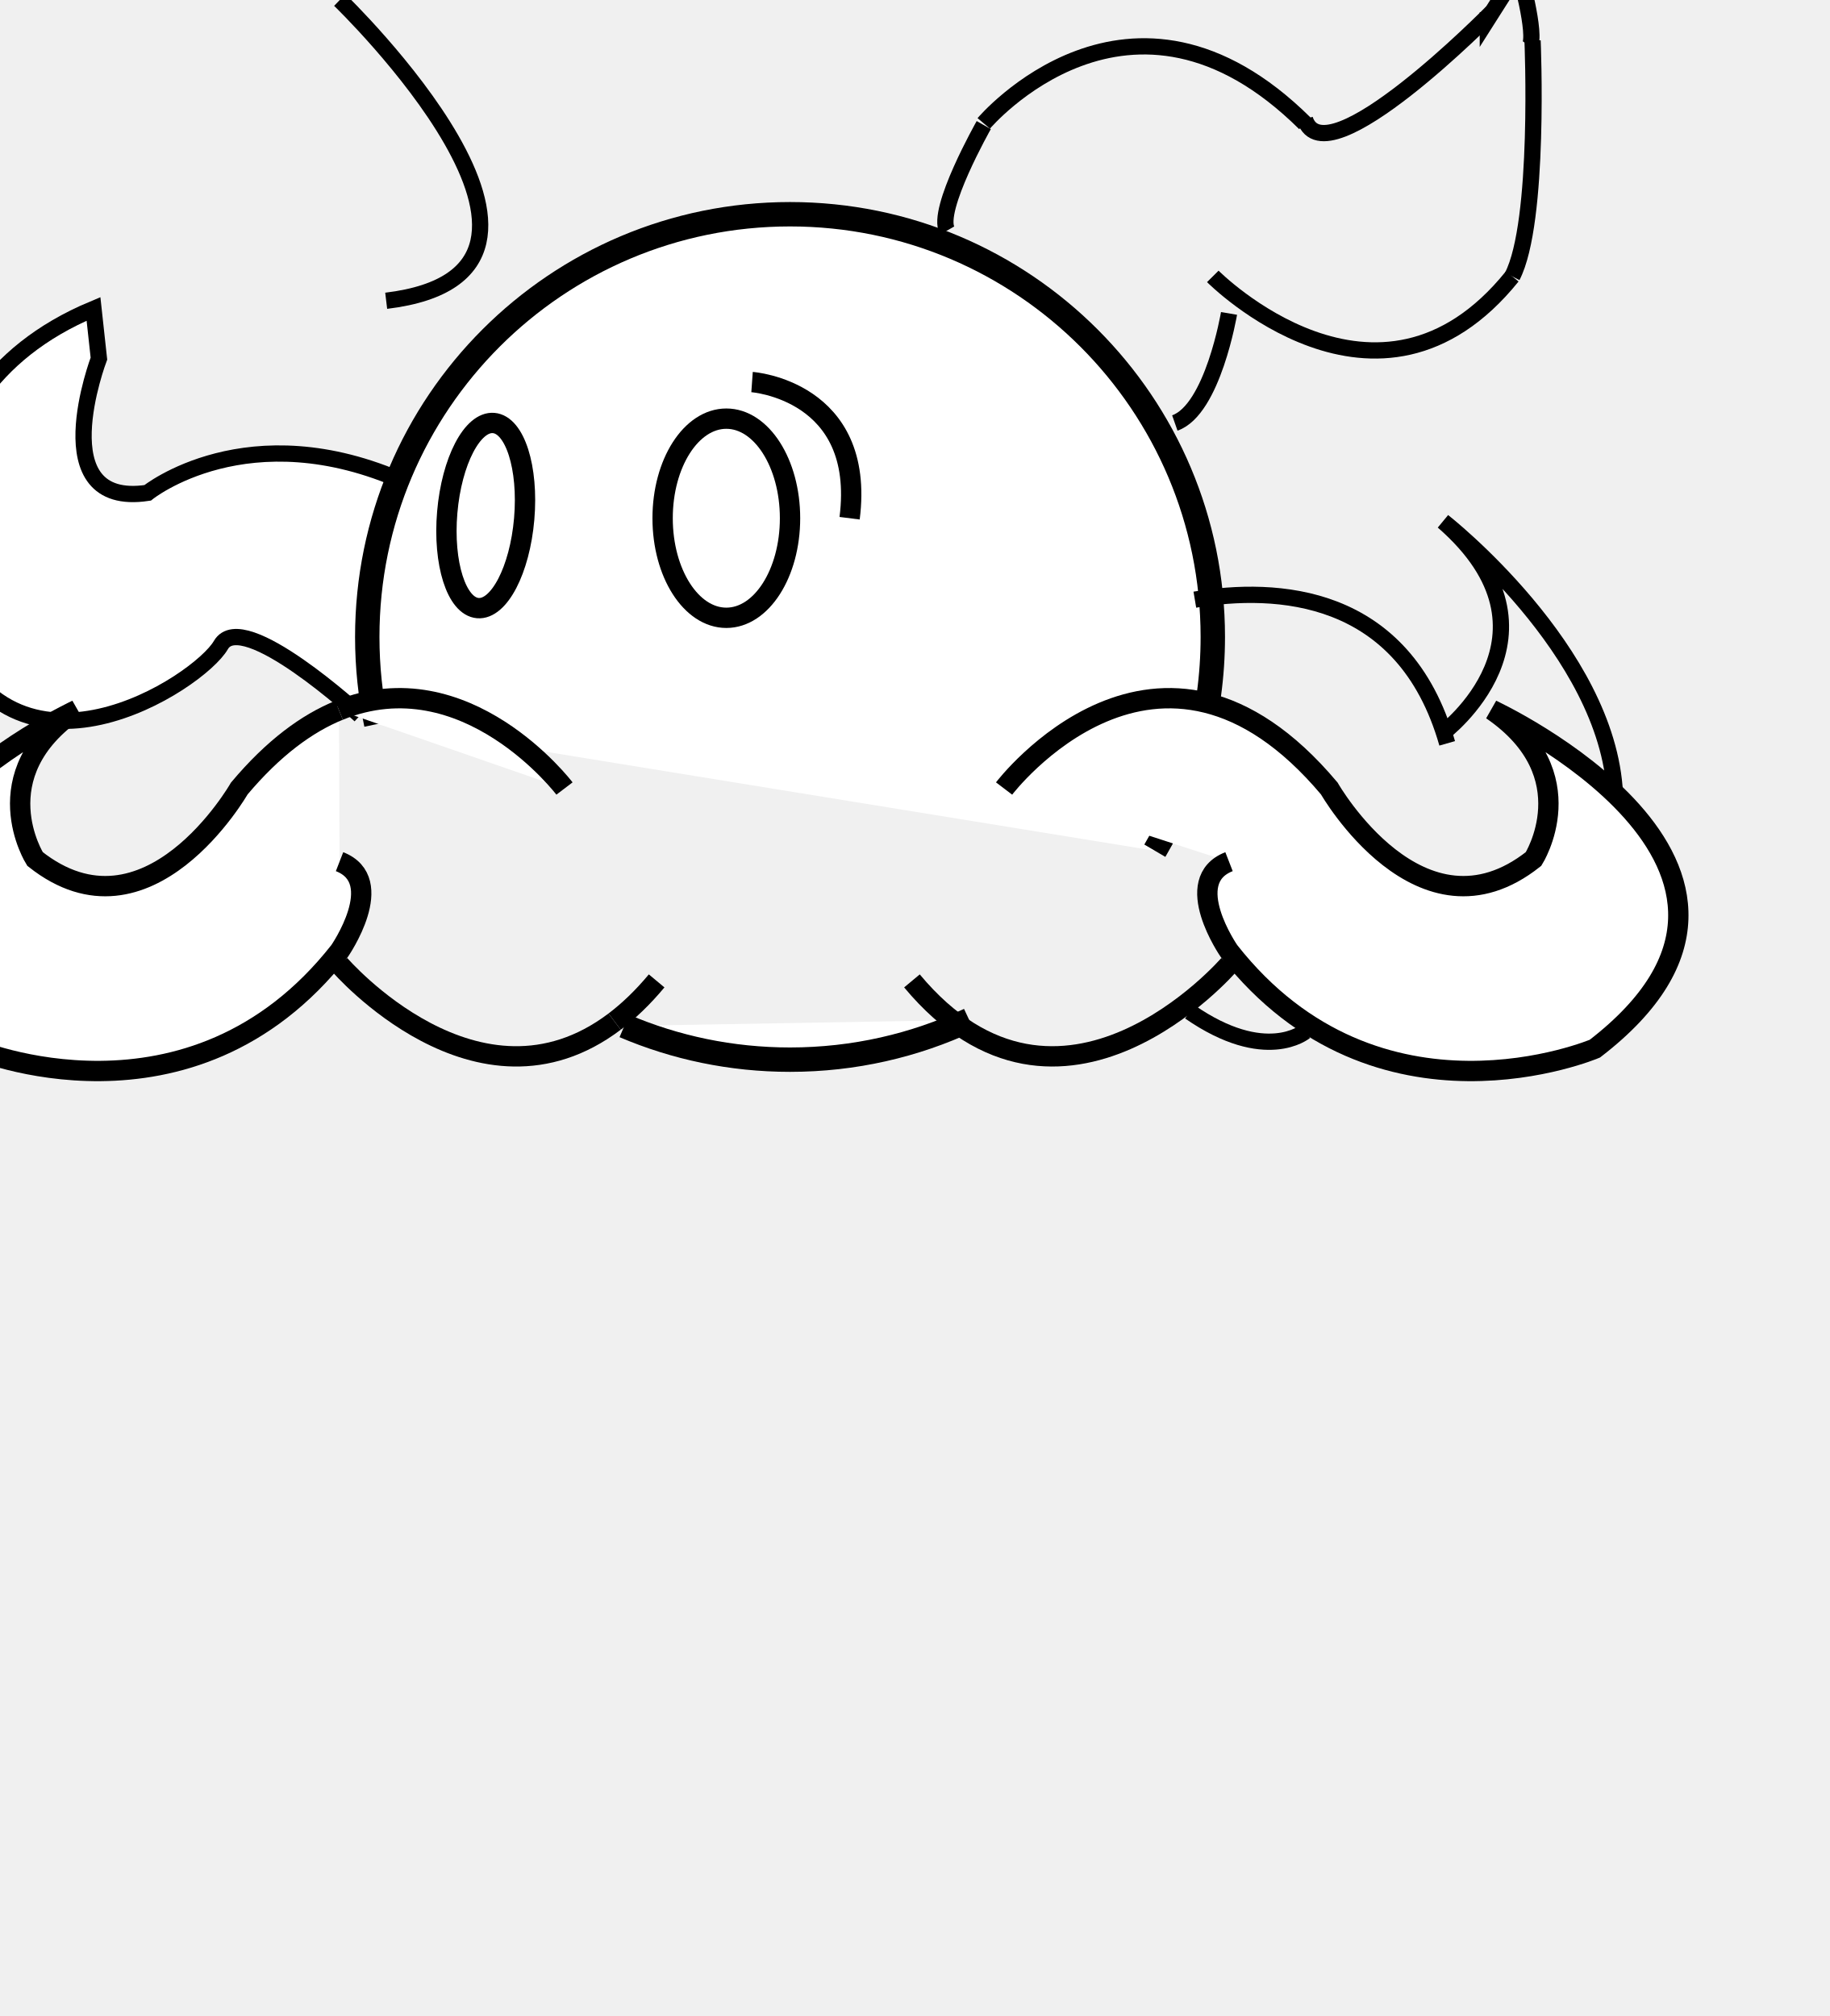
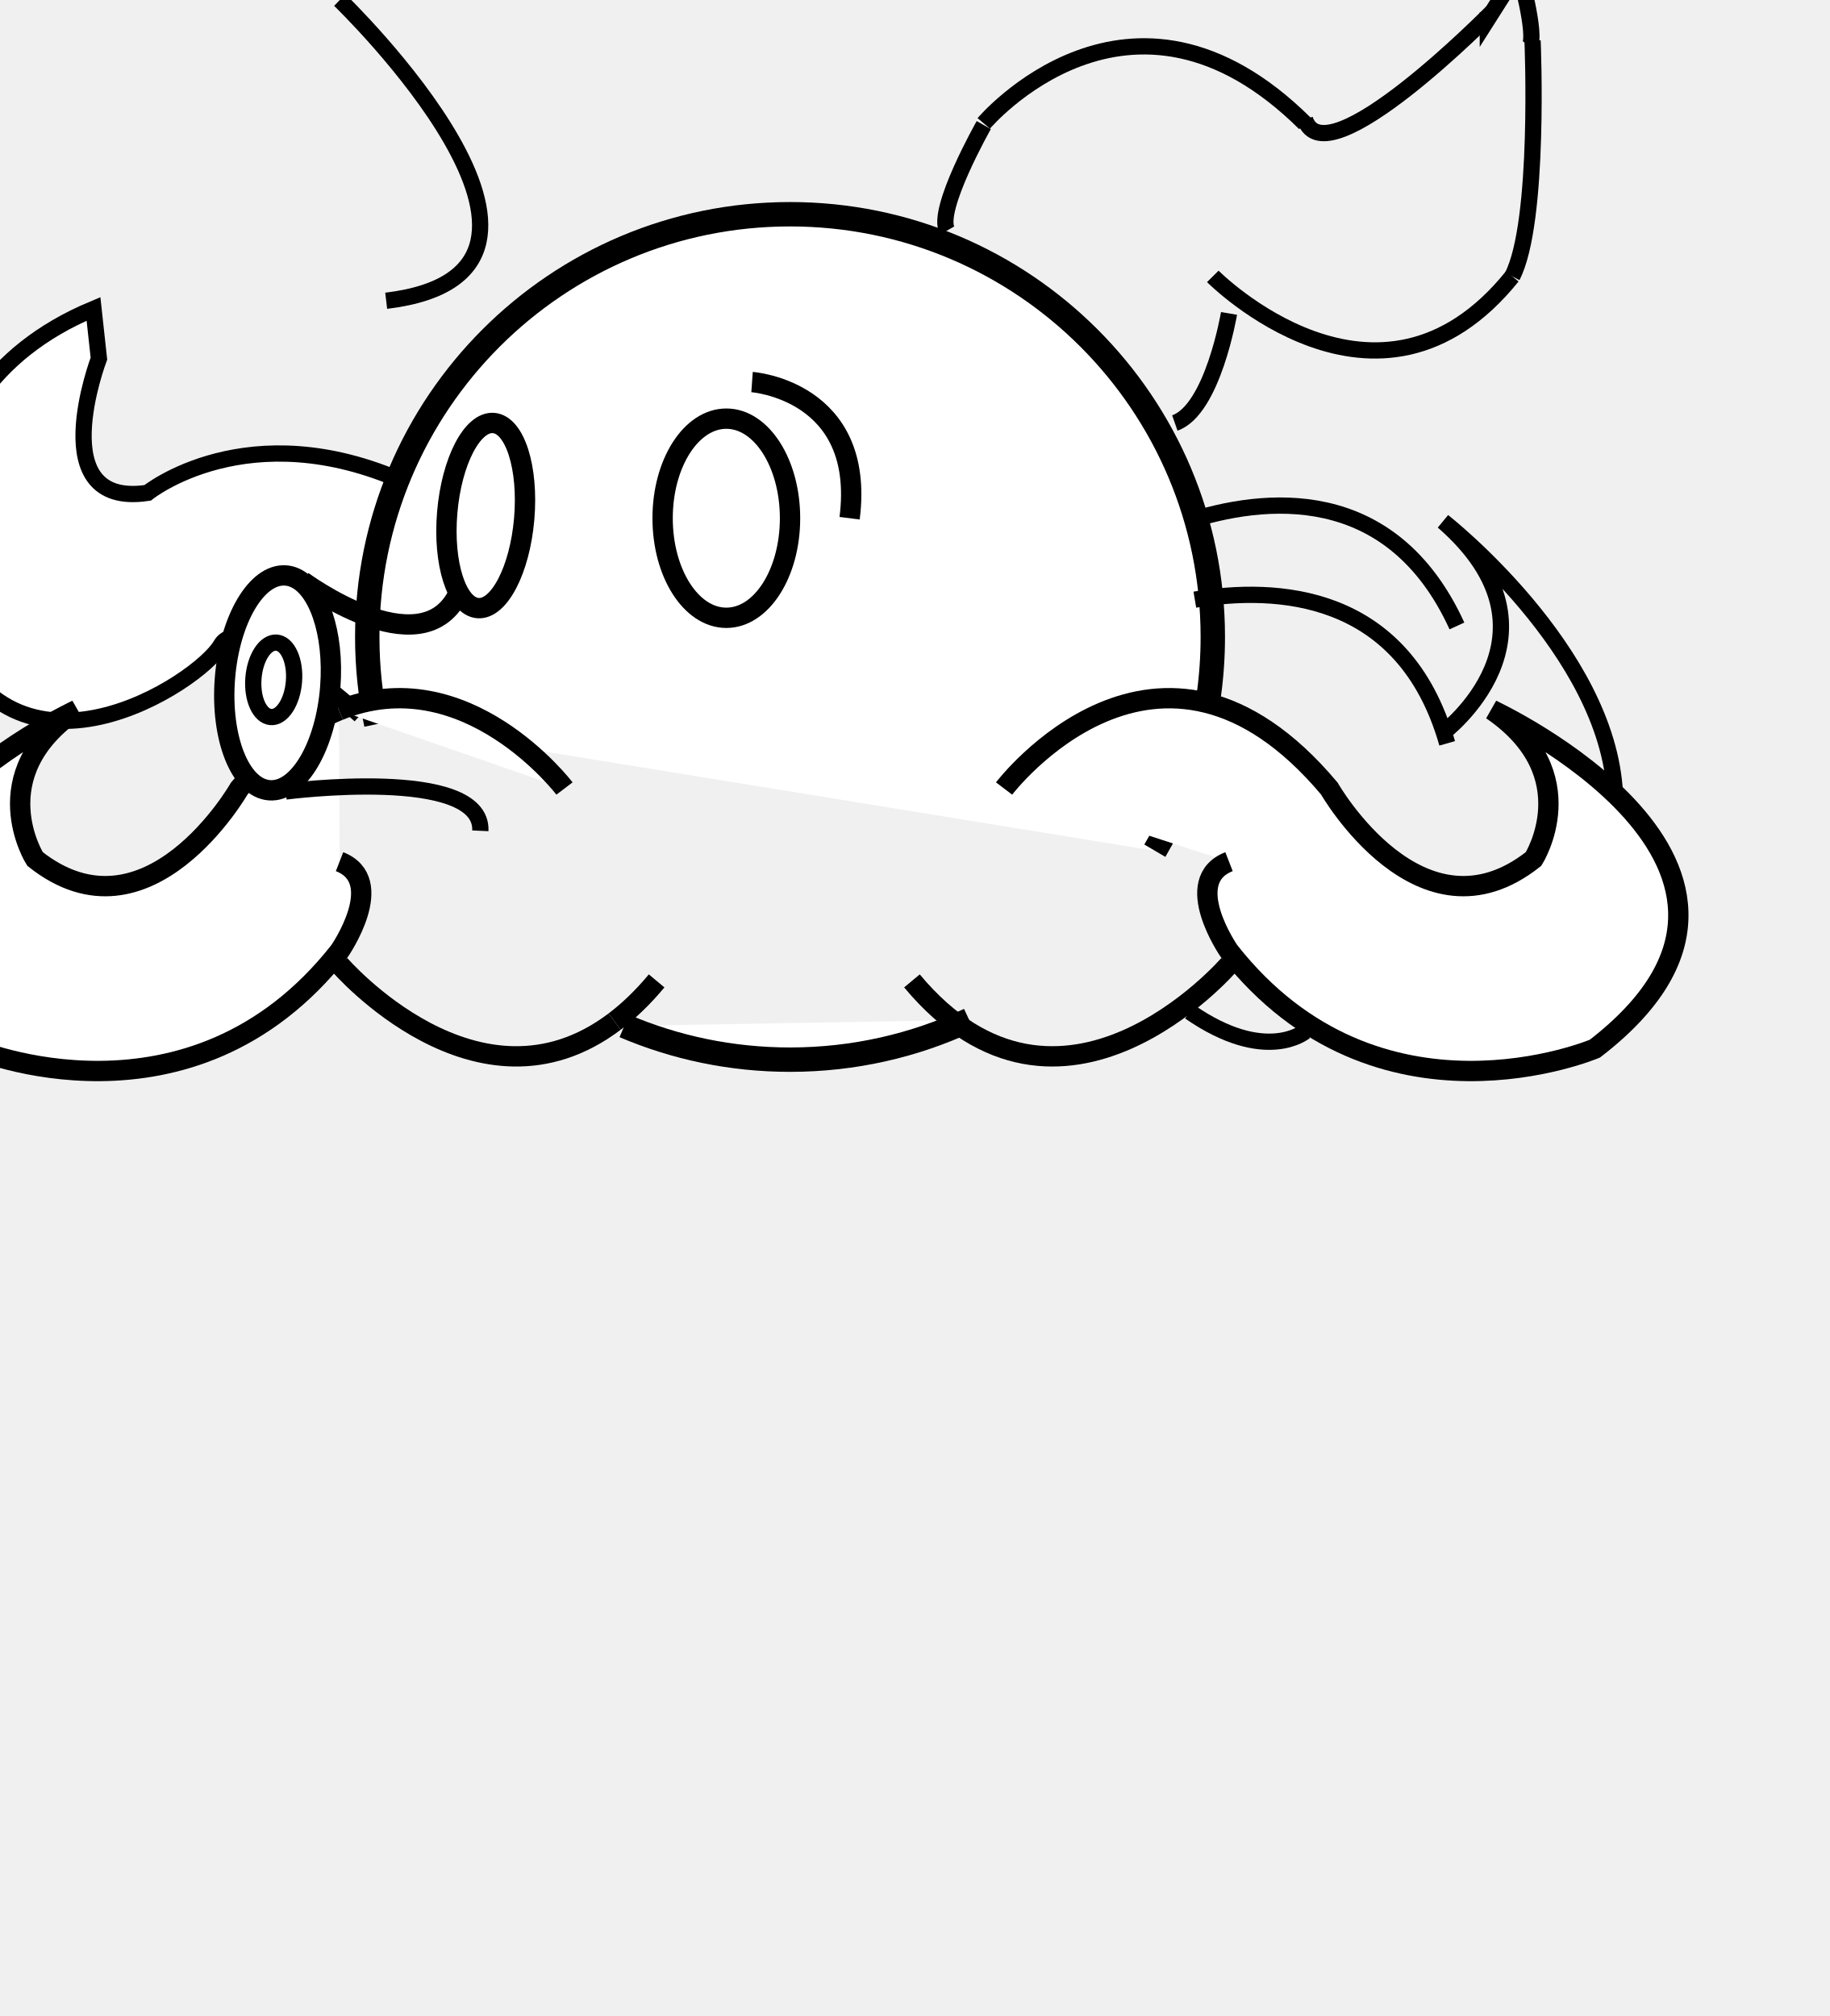
<svg xmlns="http://www.w3.org/2000/svg" version="1.1" x="0px" y="0px" width="450px" height="496px" viewBox="262.5 220.5 450 496" style="enable-background:new 262.5 220.5 450 496;" xml:space="preserve">
  <style type="text/css">

	.st0{fill:#FFFFFF;stroke:#000000;stroke-miterlimit:10;}
- 	.st1{display:inline;fill:none;stroke:#000000;stroke-width:5;stroke-miterlimit:10;}
- 	.st2{fill:none;stroke:#000000;stroke-width:5;stroke-miterlimit:10;}
- 	.st3{display:none;fill:#FFFFFF;stroke:#000000;stroke-miterlimit:10;}
- 	.st4{fill:#FFFFFF;stroke:#000000;stroke-width:6;stroke-miterlimit:10;}
- 	.st5{display:inline;fill:none;stroke:#000000;stroke-width:4;stroke-miterlimit:10;}
- 	.st6{display:inline;fill:#FFFFFF;stroke:#000000;stroke-width:5;stroke-miterlimit:10;}
- 	.st7{fill:none;stroke:#000000;stroke-width:4;stroke-miterlimit:10;}
- 	.st8{display:none;fill:none;stroke:#000000;stroke-width:4;stroke-miterlimit:10;}
- 	.st9{display:none;fill:none;stroke:#000000;stroke-miterlimit:10;}
- 	.st10{fill:#FFFFFF;stroke:#000000;stroke-width:5;stroke-miterlimit:10;}
- 	.st11{display:inline;fill:none;stroke:#000000;stroke-width:3;stroke-miterlimit:10;}
- 	.st12{display:inline;fill:#FFFFFF;stroke:#000000;stroke-width:4;stroke-miterlimit:10;}
- 	.st13{display:inline;}
- 	.st14{display:inline;fill:#FFFFFF;stroke:#DDDDDD;stroke-miterlimit:10;}
- 	.st15{fill:#FFFFFF;stroke:#000000;stroke-width:4;stroke-miterlimit:10;}
- 	.st16{font-family:'Montserrat-Regular';}
- 	.st17{fill:#FFFFFF;stroke:#DDDDDD;stroke-miterlimit:10;}
- 	.st18{font-size:72;}
- 	.st19{fill:#FFFFFF;enable-background:new    ;}
- 	.st20{fill:#FF0000;stroke:#000000;stroke-miterlimit:10;}
- 	.st21{display:none;}
+ 	.st1{fill:none;stroke:#000000;stroke-width:5;stroke-miterlimit:10;}
+ 	.st2{display:none;fill:#FFFFFF;stroke:#000000;stroke-miterlimit:10;}
+ 	.st3{fill:#FFFFFF;stroke:#000000;stroke-width:6;stroke-miterlimit:10;}
+ 	.st4{fill:none;stroke:#000000;stroke-width:4;stroke-miterlimit:10;}
+ 	.st5{display:none;fill:none;stroke:#000000;stroke-width:4;stroke-miterlimit:10;}
+ 	.st6{display:none;fill:none;stroke:#000000;stroke-miterlimit:10;}
+ 	.st7{fill:#FFFFFF;stroke:#000000;stroke-width:5;stroke-miterlimit:10;}
+ 	.st8{display:inline;fill:none;stroke:#000000;stroke-width:3;stroke-miterlimit:10;}
+ 	.st9{display:inline;}
+ 	.st10{display:inline;fill:#FFFFFF;stroke:#DDDDDD;stroke-miterlimit:10;}
+ 	.st11{fill:#FFFFFF;stroke:#000000;stroke-width:4;stroke-miterlimit:10;}
+ 	.st12{font-family:'Montserrat-Regular';}
+ 	.st13{fill:#FFFFFF;stroke:#DDDDDD;stroke-miterlimit:10;}
+ 	.st14{font-size:72;}
+ 	.st15{fill:#FFFFFF;enable-background:new    ;}
+ 	.st16{fill:#FF0000;stroke:#000000;stroke-miterlimit:10;}
+ 	.st17{display:none;}

</style>
  <g id="Layer_1">
-     <g id="Layer_1_1_" class="st21">
-       <g class="st13">
+     <g id="Layer_1_1_" class="st17">
+       <g class="st9">
        <g id="Layer_3">
-           <path id="vecmap" class="st20" d="M500,153.169c167.093,0,302.543,135.452,302.543,302.542c0,29.067-4.101,57.182-11.754,83.789      c-4.146,14.411-9.335,28.387-15.479,41.828C727.601,685.718,622.271,758.252,500,758.253      c-129.085,0-239.288-80.847-282.741-194.661c-3.007-7.877-5.692-15.912-8.047-24.089c-7.651-26.608-11.754-54.725-11.754-83.792      C197.458,288.621,332.911,153.169,500,153.169z" />
+           <path id="vecmap" class="st16" d="M500,153.169c167.093,0,302.543,135.452,302.543,302.542c0,29.067-4.101,57.182-11.754,83.789      c-4.146,14.411-9.335,28.387-15.479,41.828C727.601,685.718,622.271,758.252,500,758.253      c-129.085,0-239.288-80.847-282.741-194.661c-3.007-7.877-5.692-15.912-8.047-24.089c-7.651-26.608-11.754-54.725-11.754-83.792      C197.458,288.621,332.911,153.169,500,153.169z" />
        </g>
-         <g class="st21">
-           <line class="st11" x1="770.5" y1="578.5" x2="223.421" y2="578.5" />
+         <g class="st17">
+           <line class="st8" x1="770.5" y1="578.5" x2="223.421" y2="578.5" />
        </g>
-         <g class="st21">
-           <line class="st11" x1="802.51" y1="459.527" x2="197.49" y2="459.527" />
+         <g class="st17">
+           <line class="st8" x1="802.51" y1="459.527" x2="197.49" y2="459.527" />
        </g>
        <g>
          <path d="M455.942,417.769l-14.328,37.872h-4.824l-11.949-31.032l-11.952,31.032h-4.824l-14.256-37.872h4.896l11.882,32.184      l12.168-32.184h4.393l12.096,32.184l12.024-32.184H455.942z" />
        </g>
        <g>
          <path d="M391.215,417.839l-14.328,37.872h-4.824l-11.952-31.032l-11.952,31.032h-4.822l-14.258-37.872h4.896l11.88,32.184      l12.168-32.184h4.392l12.099,32.184l12.021-32.184H391.215z" />
        </g>
        <g>
          <path d="M326.215,417.839l-14.328,37.872h-4.824l-11.952-31.032l-11.952,31.032h-4.824l-14.256-37.872h4.896l11.88,32.184      l12.168-32.184h4.392l12.099,32.184l12.021-32.184H326.215z" />
        </g>
        <g>
          <path d="M456.432,454.919c-0.745-0.77-1.116-1.703-1.116-2.811c0-1.104,0.371-2.024,1.116-2.771      c0.744-0.744,1.644-1.116,2.7-1.116c1.055,0,1.968,0.372,2.733,1.116c0.77,0.744,1.152,1.668,1.152,2.771      c0,1.105-0.385,2.041-1.152,2.811c-0.769,0.769-1.681,1.149-2.733,1.149C458.075,456.071,457.177,455.688,456.432,454.919z" />
        </g>
        <g>
          <path d="M520.392,435.406c0.646-1.484,1.451-2.759,2.412-3.813c0.959-1.058,2.207-2.255,3.743-3.603      c2.063-1.82,3.588-3.42,4.569-4.788c0.983-1.365,1.479-3.033,1.479-5.001c0-2.642-1.032-4.766-3.098-6.372      c-2.063-1.608-4.896-2.412-8.494-2.412c-5.952,0-10.537,1.941-13.752,5.832l-3.816-2.88c4.08-4.991,10.056-7.488,17.928-7.488      c5.041,0,9.063,1.128,12.063,3.384c3,2.257,4.5,5.305,4.5,9.146c0,1.969-0.324,3.705-0.975,5.22      c-0.646,1.512-1.438,2.797-2.376,3.852c-0.936,1.056-2.172,2.28-3.708,3.672c-2.063,1.872-3.601,3.541-4.605,5.004      c-1.008,1.465-1.515,3.276-1.515,5.438h-5.325C519.423,438.621,519.744,436.896,520.392,435.406z M519.423,454.952      c-0.723-0.741-1.08-1.617-1.08-2.628c0-1.056,0.357-1.932,1.08-2.628c0.721-0.692,1.604-1.044,2.663-1.044      c1.104,0,2.017,0.352,2.734,1.044c0.721,0.697,1.08,1.573,1.08,2.628c0,1.011-0.373,1.887-1.116,2.628      c-0.745,0.745-1.646,1.116-2.698,1.116C521.027,456.071,520.14,455.698,519.423,454.952z" />
        </g>
        <g>
          <path d="M561.892,435.406c0.646-1.484,1.451-2.759,2.412-3.813c0.959-1.058,2.207-2.255,3.743-3.603      c2.063-1.82,3.588-3.42,4.569-4.788c0.983-1.365,1.479-3.033,1.479-5.001c0-2.642-1.032-4.766-3.098-6.372      c-2.063-1.608-4.896-2.412-8.494-2.412c-5.952,0-10.537,1.941-13.752,5.832l-3.816-2.88c4.08-4.991,10.056-7.488,17.928-7.488      c5.041,0,9.063,1.128,12.063,3.384c3,2.257,4.5,5.305,4.5,9.146c0,1.969-0.324,3.705-0.975,5.22      c-0.646,1.512-1.438,2.797-2.376,3.852c-0.936,1.056-2.172,2.28-3.708,3.672c-2.063,1.872-3.601,3.541-4.605,5.004      c-1.008,1.465-1.515,3.276-1.515,5.438h-5.325C560.923,438.621,561.244,436.896,561.892,435.406z M560.923,454.952      c-0.723-0.741-1.08-1.617-1.08-2.628c0-1.056,0.357-1.932,1.08-2.628c0.721-0.692,1.604-1.044,2.663-1.044      c1.104,0,2.017,0.352,2.734,1.044c0.721,0.697,1.08,1.573,1.08,2.628c0,1.011-0.373,1.887-1.116,2.628      c-0.745,0.745-1.646,1.116-2.698,1.116C562.527,456.071,561.64,455.698,560.923,454.952z" />
        </g>
-         <g class="st21">
-           <path id="vecmap_1_" class="st13" d="M482.392,435.406c0.648-1.484,1.451-2.759,2.412-3.813      c0.959-1.058,2.207-2.255,3.744-3.603c2.063-1.82,3.588-3.42,4.569-4.788c0.983-1.365,1.479-3.033,1.479-5.001      c0-2.642-1.033-4.766-3.097-6.372c-2.064-1.608-4.896-2.412-8.495-2.412c-5.952,0-10.537,1.941-13.753,5.832l-3.815-2.88      c4.079-4.991,10.055-7.488,17.928-7.488c5.04,0,9.063,1.128,12.063,3.384c3,2.257,4.5,5.305,4.5,9.146      c0,1.969-0.324,3.705-0.975,5.22c-0.646,1.512-1.438,2.797-2.376,3.852c-0.936,1.056-2.172,2.28-3.708,3.672      c-2.063,1.872-3.6,3.541-4.605,5.004c-1.009,1.465-1.515,3.276-1.515,5.438h-5.326      C481.423,438.621,481.744,436.896,482.392,435.406z M481.423,454.952c-0.723-0.741-1.08-1.617-1.08-2.628      c0-1.056,0.357-1.932,1.08-2.628c0.72-0.692,1.605-1.044,2.661-1.044c1.104,0,2.019,0.352,2.736,1.044      c0.721,0.697,1.08,1.573,1.08,2.628c0,1.011-0.372,1.887-1.116,2.628c-0.745,0.745-1.645,1.116-2.7,1.116      C483.029,456.07,482.14,455.698,481.423,454.952z" />
+         <g class="st17">
+           <path id="vecmap_1_" class="st9" d="M482.392,435.406c0.648-1.484,1.451-2.759,2.412-3.813c0.959-1.058,2.207-2.255,3.744-3.603      c2.063-1.82,3.588-3.42,4.569-4.788c0.983-1.365,1.479-3.033,1.479-5.001c0-2.642-1.033-4.766-3.097-6.372      c-2.064-1.608-4.896-2.412-8.495-2.412c-5.952,0-10.537,1.941-13.753,5.832l-3.815-2.88c4.079-4.991,10.055-7.488,17.928-7.488      c5.04,0,9.063,1.128,12.063,3.384c3,2.257,4.5,5.305,4.5,9.146c0,1.969-0.324,3.705-0.975,5.22      c-0.646,1.512-1.438,2.797-2.376,3.852c-0.936,1.056-2.172,2.28-3.708,3.672c-2.063,1.872-3.6,3.541-4.605,5.004      c-1.009,1.465-1.515,3.276-1.515,5.438h-5.326C481.423,438.621,481.744,436.896,482.392,435.406z M481.423,454.952      c-0.723-0.741-1.08-1.617-1.08-2.628c0-1.056,0.357-1.932,1.08-2.628c0.72-0.692,1.605-1.044,2.661-1.044      c1.104,0,2.019,0.352,2.736,1.044c0.721,0.697,1.08,1.573,1.08,2.628c0,1.011-0.372,1.887-1.116,2.628      c-0.745,0.745-1.645,1.116-2.7,1.116C483.029,456.07,482.14,455.698,481.423,454.952z" />
        </g>
-         <g class="st21">
-           <path class="st13" d="M592.431,454.919c-0.744-0.77-1.115-1.703-1.115-2.811c0-1.104,0.371-2.024,1.115-2.771      c0.744-0.744,1.645-1.116,2.7-1.116c1.055,0,1.968,0.372,2.733,1.116c0.77,0.744,1.151,1.668,1.151,2.771      c0,1.105-0.385,2.041-1.151,2.811c-0.769,0.769-1.681,1.149-2.733,1.149C594.076,456.071,593.177,455.688,592.431,454.919z" />
+         <g class="st17">
+           <path class="st9" d="M592.431,454.919c-0.744-0.77-1.115-1.703-1.115-2.811c0-1.104,0.371-2.024,1.115-2.771      c0.744-0.744,1.645-1.116,2.7-1.116c1.055,0,1.968,0.372,2.733,1.116c0.77,0.744,1.151,1.668,1.151,2.771      c0,1.105-0.385,2.041-1.151,2.811c-0.769,0.769-1.681,1.149-2.733,1.149C594.076,456.071,593.177,455.688,592.431,454.919z" />
        </g>
-         <g class="st21">
-           <path class="st13" d="M613.279,453.62c-2.951-1.631-5.268-3.924-6.947-6.876c-1.681-2.949-2.52-6.272-2.52-9.972      c0-3.696,0.839-7.008,2.52-9.936c1.683-2.93,3.996-5.208,6.947-6.84c2.953-1.631,6.301-2.448,10.045-2.448      c3.267,0,6.183,0.637,8.748,1.908c2.566,1.271,4.596,3.132,6.084,5.577l-3.813,2.595c-1.248-1.872-2.832-3.276-4.752-4.215      c-1.923-0.936-4.011-1.401-6.267-1.401c-2.733,0-5.197,0.61-7.381,1.836c-2.184,1.224-3.887,2.964-5.111,5.22      c-1.225,2.257-1.836,4.824-1.836,7.704c0,2.928,0.611,5.508,1.836,7.74c1.228,2.229,2.931,3.96,5.111,5.184      c2.186,1.227,4.646,1.836,7.381,1.836c2.256,0,4.344-0.456,6.267-1.368c1.92-0.908,3.504-2.304,4.752-4.176l3.813,2.592      c-1.488,2.448-3.525,4.312-6.12,5.58c-2.593,1.272-5.497,1.908-8.712,1.908C619.58,456.071,616.232,455.256,613.279,453.62z" />
+         <g class="st17">
+           <path class="st9" d="M613.279,453.62c-2.951-1.631-5.268-3.924-6.947-6.876c-1.681-2.949-2.52-6.272-2.52-9.972      c0-3.696,0.839-7.008,2.52-9.936c1.683-2.93,3.996-5.208,6.947-6.84c2.953-1.631,6.301-2.448,10.045-2.448      c3.267,0,6.183,0.637,8.748,1.908c2.566,1.271,4.596,3.132,6.084,5.577l-3.813,2.595c-1.248-1.872-2.832-3.276-4.752-4.215      c-1.923-0.936-4.011-1.401-6.267-1.401c-2.733,0-5.197,0.61-7.381,1.836c-2.184,1.224-3.887,2.964-5.111,5.22      c-1.225,2.257-1.836,4.824-1.836,7.704c0,2.928,0.611,5.508,1.836,7.74c1.228,2.229,2.931,3.96,5.111,5.184      c2.186,1.227,4.646,1.836,7.381,1.836c2.256,0,4.344-0.456,6.267-1.368c1.92-0.908,3.504-2.304,4.752-4.176l3.813,2.592      c-1.488,2.448-3.525,4.312-6.12,5.58c-2.593,1.272-5.497,1.908-8.712,1.908C619.58,456.071,616.232,455.256,613.279,453.62z" />
        </g>
-         <g class="st21">
-           <path class="st13" d="M656.279,453.62c-2.951-1.631-5.268-3.924-6.947-6.876c-1.681-2.949-2.52-6.272-2.52-9.972      c0-3.696,0.839-7.008,2.52-9.936c1.683-2.93,3.996-5.208,6.947-6.84c2.953-1.631,6.301-2.448,10.045-2.448      c3.267,0,6.183,0.637,8.748,1.908c2.566,1.271,4.596,3.132,6.084,5.577l-3.813,2.595c-1.248-1.872-2.832-3.276-4.752-4.215      c-1.923-0.936-4.011-1.401-6.267-1.401c-2.733,0-5.197,0.61-7.381,1.836c-2.184,1.224-3.887,2.964-5.111,5.22      c-1.225,2.257-1.836,4.824-1.836,7.704c0,2.928,0.611,5.508,1.836,7.74c1.228,2.229,2.931,3.96,5.111,5.184      c2.186,1.227,4.646,1.836,7.381,1.836c2.256,0,4.344-0.456,6.267-1.368c1.92-0.908,3.504-2.304,4.752-4.176l3.813,2.592      c-1.488,2.448-3.525,4.312-6.12,5.58c-2.593,1.272-5.497,1.908-8.712,1.908C662.58,456.071,659.232,455.256,656.279,453.62z" />
+         <g class="st17">
+           <path class="st9" d="M656.279,453.62c-2.951-1.631-5.268-3.924-6.947-6.876c-1.681-2.949-2.52-6.272-2.52-9.972      c0-3.696,0.839-7.008,2.52-9.936c1.683-2.93,3.996-5.208,6.947-6.84c2.953-1.631,6.301-2.448,10.045-2.448      c3.267,0,6.183,0.637,8.748,1.908c2.566,1.271,4.596,3.132,6.084,5.577l-3.813,2.595c-1.248-1.872-2.832-3.276-4.752-4.215      c-1.923-0.936-4.011-1.401-6.267-1.401c-2.733,0-5.197,0.61-7.381,1.836c-2.184,1.224-3.887,2.964-5.111,5.22      c-1.225,2.257-1.836,4.824-1.836,7.704c0,2.928,0.611,5.508,1.836,7.74c1.228,2.229,2.931,3.96,5.111,5.184      c2.186,1.227,4.646,1.836,7.381,1.836c2.256,0,4.344-0.456,6.267-1.368c1.92-0.908,3.504-2.304,4.752-4.176l3.813,2.592      c-1.488,2.448-3.525,4.312-6.12,5.58c-2.593,1.272-5.497,1.908-8.712,1.908C662.58,456.071,659.232,455.256,656.279,453.62z" />
        </g>
-         <g class="st21">
-           <path class="st13" d="M698.279,453.62c-2.951-1.631-5.268-3.924-6.947-6.876c-1.681-2.949-2.52-6.272-2.52-9.972      c0-3.696,0.839-7.008,2.52-9.936c1.683-2.93,3.996-5.208,6.947-6.84c2.953-1.631,6.301-2.448,10.045-2.448      c3.267,0,6.183,0.637,8.748,1.908c2.566,1.271,4.596,3.132,6.084,5.577l-3.813,2.595c-1.248-1.872-2.832-3.276-4.752-4.215      c-1.923-0.936-4.011-1.401-6.267-1.401c-2.733,0-5.197,0.61-7.381,1.836c-2.184,1.224-3.887,2.964-5.111,5.22      c-1.225,2.257-1.836,4.824-1.836,7.704c0,2.928,0.611,5.508,1.836,7.74c1.228,2.229,2.931,3.96,5.111,5.184      c2.186,1.227,4.646,1.836,7.381,1.836c2.256,0,4.344-0.456,6.267-1.368c1.92-0.908,3.504-2.304,4.752-4.176l3.813,2.592      c-1.488,2.448-3.525,4.312-6.12,5.58c-2.593,1.272-5.497,1.908-8.712,1.908C704.58,456.071,701.232,455.256,698.279,453.62z" />
+         <g class="st17">
+           <path class="st9" d="M698.279,453.62c-2.951-1.631-5.268-3.924-6.947-6.876c-1.681-2.949-2.52-6.272-2.52-9.972      c0-3.696,0.839-7.008,2.52-9.936c1.683-2.93,3.996-5.208,6.947-6.84c2.953-1.631,6.301-2.448,10.045-2.448      c3.267,0,6.183,0.637,8.748,1.908c2.566,1.271,4.596,3.132,6.084,5.577l-3.813,2.595c-1.248-1.872-2.832-3.276-4.752-4.215      c-1.923-0.936-4.011-1.401-6.267-1.401c-2.733,0-5.197,0.61-7.381,1.836c-2.184,1.224-3.887,2.964-5.111,5.22      c-1.225,2.257-1.836,4.824-1.836,7.704c0,2.928,0.611,5.508,1.836,7.74c1.228,2.229,2.931,3.96,5.111,5.184      c2.186,1.227,4.646,1.836,7.381,1.836c2.256,0,4.344-0.456,6.267-1.368c1.92-0.908,3.504-2.304,4.752-4.176l3.813,2.592      c-1.488,2.448-3.525,4.312-6.12,5.58c-2.593,1.272-5.497,1.908-8.712,1.908C704.58,456.071,701.232,455.256,698.279,453.62z" />
        </g>
      </g>
-       <g class="st13">
+       <g class="st9">
        <path d="M250.5,396.779h4.752v67.394H250.5V396.779z" />
      </g>
      <div class="typewriter">
        <text transform="matrix(1 0 0 1 264.0769 578.5002)" font-family="'Montserrat-Regular'" font-size="72" startOffset="0">
				www.???.com</text>
      </div>
    </g>
-     <g id="Layer_2" class="st21">
-       <g class="st13">
-         <path class="st17" d="M475.769,419.01c1.624-0.233,3.299-0.395,5.076-0.395c1.643,0,3.193,0.142,4.695,0.345     c0.702-0.1,1.414-0.166,2.143-0.216c-9.864-11.001-21.809-19.28-35.887-24.768c-14.363-5.595-33.193-11.265-56.483-17.012     c-19.661-4.837-35.315-9.302-46.957-13.384c-11.643-4.083-21.322-9.98-29.032-17.693c-7.717-7.713-11.567-17.922-11.567-30.623     c0-16.937,7.026-30.772,21.094-41.515c14.065-10.731,35-16.104,62.839-16.104c14.509,0,29.327,2.197,44.458,6.578     c15.118,4.387,29.334,10.965,42.644,19.734l11.341-26.768c-12.7-8.769-27.75-15.65-45.141-20.643     c-17.391-4.989-35.162-7.485-53.302-7.485c-26.017,0-47.8,3.936-65.338,11.796c-17.537,7.867-30.545,18.374-39.014,31.529     c-8.467,13.157-12.704,27.752-12.704,43.782c0,19.664,5.062,35.237,15.202,46.729c10.129,11.498,22.302,20.039,36.516,25.635     c14.214,5.598,33.271,11.42,57.165,17.466c19.963,4.843,35.544,9.303,46.729,13.384c6.707,2.441,12.577,5.724,17.993,9.464     c5.076-6.116,12.785-10.232,23.153-10.232C472.939,418.615,474.343,418.824,475.769,419.01z" />
+     <g id="Layer_2" class="st17">
+       <g class="st9">
+         <path class="st13" d="M475.769,419.01c1.624-0.233,3.299-0.395,5.076-0.395c1.643,0,3.193,0.142,4.695,0.345     c0.702-0.1,1.414-0.166,2.143-0.216c-9.864-11.001-21.809-19.28-35.887-24.768c-14.363-5.595-33.193-11.265-56.483-17.012     c-19.661-4.837-35.315-9.302-46.957-13.384c-11.643-4.083-21.322-9.98-29.032-17.693c-7.717-7.713-11.567-17.922-11.567-30.623     c0-16.937,7.026-30.772,21.094-41.515c14.065-10.731,35-16.104,62.839-16.104c14.509,0,29.327,2.197,44.458,6.578     c15.118,4.387,29.334,10.965,42.644,19.734l11.341-26.768c-12.7-8.769-27.75-15.65-45.141-20.643     c-17.391-4.989-35.162-7.485-53.302-7.485c-26.017,0-47.8,3.936-65.338,11.796c-17.537,7.867-30.545,18.374-39.014,31.529     c-8.467,13.157-12.704,27.752-12.704,43.782c0,19.664,5.062,35.237,15.202,46.729c10.129,11.498,22.302,20.039,36.516,25.635     c14.214,5.598,33.271,11.42,57.165,17.466c19.963,4.843,35.544,9.303,46.729,13.384c6.707,2.441,12.577,5.724,17.993,9.464     c5.076-6.116,12.785-10.232,23.153-10.232C472.939,418.615,474.343,418.824,475.769,419.01z" />
      </g>
-       <text transform="matrix(1 0 0 1 316.4998 471.5002)" class="st19 st16 st18">D</text>
-       <g class="st13">
-         <path class="st17" d="M404.438,389.315h129.296c33.573,0,63.215,6.734,88.925,20.189c25.702,13.461,45.664,32.211,59.892,56.258     c14.208,24.041,21.313,51.492,21.313,82.341c0,30.846-7.105,58.295-21.313,82.342c-14.228,24.045-34.188,42.799-59.892,56.256     c-25.71,13.463-55.352,20.191-88.925,20.191H404.438V389.315z M531.927,677.862c27.818,0,52.169-5.521,73.041-16.565     c20.872-11.039,37.043-26.314,48.538-45.818c11.495-19.506,17.242-41.969,17.242-67.373c0-25.41-5.747-47.865-17.242-67.377     c-11.495-19.506-27.666-34.771-48.538-45.816c-20.872-11.04-45.223-16.561-73.041-16.561h-93.914v259.512L531.927,677.862     L531.927,677.862z" />
+       <text transform="matrix(1 0 0 1 316.4998 471.5002)" class="st15 st12 st14">D</text>
+       <g class="st9">
+         <path class="st13" d="M404.438,389.315h129.296c33.573,0,63.215,6.734,88.925,20.189c25.702,13.461,45.664,32.211,59.892,56.258     c14.208,24.041,21.313,51.492,21.313,82.341c0,30.846-7.105,58.295-21.313,82.342c-14.228,24.045-34.188,42.799-59.892,56.256     c-25.71,13.463-55.352,20.191-88.925,20.191H404.438V389.315z M531.927,677.862c27.818,0,52.169-5.521,73.041-16.565     c20.872-11.039,37.043-26.314,48.538-45.818c11.495-19.506,17.242-41.969,17.242-67.373c0-25.41-5.747-47.865-17.242-67.377     c-11.495-19.506-27.666-34.771-48.538-45.816c-20.872-11.04-45.223-16.561-73.041-16.561h-93.914v259.512L531.927,677.862     L531.927,677.862z" />
      </g>
-       <path class="st14" d="M398.927,387.645" />
+       <path class="st10" d="M398.927,387.645" />
    </g>
-     <path class="st4" d="M545.916,471.437" />
+     <path class="st3" d="M545.916,471.437" />
    <path class="st0" d="M349.833,357.831c0,0-30-32.995-58.667-9.831" />
-     <path class="st15" d="M351.083,396.498c0,0-28.917-26.577-34.25-17.289s-51.333,39.293-68-4.709c0,0-16-55.998,36.667-78   l1.333,12.222c0,0-14.036,36.955,11.982,33.032c0,0,24.684-19.923,63.351-2.59" />
+     <path class="st11" d="M351.083,396.498c0,0-28.917-26.577-34.25-17.289s-51.333,39.293-68-4.709c0,0-16-55.998,36.667-78   l1.333,12.222c0,0-14.036,36.955,11.982,33.032c0,0,24.684-19.923,63.351-2.59" />
  </g>
  <g id="Layer_2_1_">
-     <path class="st4" d="M355.063,398.683c-1.455-6.929-2.22-14.112-2.22-21.474c0-57.438,46.563-104,104-104s104,46.563,104,104   c0,19.188-5.197,37.163-14.26,52.593" />
-     <path class="st4" d="M352.844,397.842" />
-     <path class="st4" d="M367.72,430.84" />
-     <path class="st4" d="M500.916,471.437c-13.382,6.27-28.318,9.772-44.072,9.772c-14.468,0-28.246-2.954-40.763-8.292" />
-     <path class="st3" d="M416.5,400.209c0,0-26-78.709-89-33.709c0,0-40,67-77,19c0,0-18-68,54-78c0,0,41-26-25-42   c0,0,115-0.681,44,68.66" />
-     <path class="st9" d="M284.5,355.5c0,0,45-110.681,158-29.34" />
-     <ellipse class="st10" cx="441.172" cy="348" rx="15.672" ry="24.5" />
-     <ellipse transform="matrix(0.9963 0.0855 -0.0855 0.9963 31.0975 -31.3889)" class="st10" cx="382" cy="347.355" rx="9.5" ry="22.854" />
-     <path class="st10" d="M447.5,314.5c0,0,28,2,24,33.5" />
-     <path class="st8" d="M391.667,288.5c0,0-53.167,53-91.167,0" />
-     <path class="st8" d="M311.5,224.5c0,0,52,38.418-11,52.709" />
-     <path class="st7" d="M346.083,220.5c0,0,69.417,67,11.417,74" />
-     <path class="st7" d="M583.5,250.855c-43-42.646-79,0-79,0" />
-     <path class="st7" d="M560.844,288.5c0,0,40.656,41,73.656,0" />
-     <path class="st7" d="M629.5,223.5c0,0-41,41.709-46,26.354" />
-     <path class="st7" d="M639.5,230.5c0,0,1.921,44.661-5,58" />
-     <path class="st7" d="M564.833,297.612c0,0-4,23.693-13.333,26.958" />
-     <path class="st7" d="M504.5,251.271c0,0-11.861,20.939-9,25.938" />
-     <path class="st7" d="M628.5,223.5v1.667l7.622-12c0,0,4.534,16,2.623,18.667" />
-     <path class="st10" d="M509.5,414.499c0,0,38-50,80,0c0,0,22.49,39.333,50.245,17.333c0,0,13.088-20.667-10.245-36.667   c0,0,83.333,38.667,25.333,83.333c0,0-53.334,22.667-90-24c0,0-12-17.334,0-22.001" />
-     <path class="st2" d="M564.833,457.831c0,0-41.333,48-78,4" />
-     <path class="st10" d="M345.9,395.261c-7.835,3.191-16.107,9.199-24.54,19.238c0,0-22.49,39.333-50.245,17.333   c0,0-13.088-20.667,10.245-36.667c0,0-83.333,38.667-25.333,83.333c0,0,53.334,22.667,90-24c0,0,12-17.334,0-22.001" />
-     <path class="st10" d="M401.36,414.499c0,0-24.272-31.938-55.46-19.238" />
-     <path class="st2" d="M413.693,471.848c3.46-2.616,6.918-5.917,10.334-10.017" />
-     <path class="st2" d="M346.027,457.831c0,0,33.988,39.471,67.666,14.017" />
-     <g class="st21">
-       <path class="st6" d="M343.747,389.495c-1.113,14.593-7.819,25.98-14.978,25.435c-7.159-0.546-12.06-12.819-10.946-27.412    c1.113-14.594,7.819-25.98,14.978-25.435c0.65,0.05,1.282,0.196,1.893,0.432C340.801,364.879,344.76,376.228,343.747,389.495z" />
-       <ellipse transform="matrix(0.9971 0.0761 -0.0761 0.9971 30.4533 -23.9683)" class="st12" cx="329.84" cy="387.753" rx="5" ry="9.18" />
-       <path class="st5" d="M332.758,415.234c0,0,48.622-6.32,47.903,9.672" />
+     <path class="st3" d="M355.063,398.683c-1.455-6.929-2.22-14.112-2.22-21.474c0-57.438,46.563-104,104-104s104,46.563,104,104   c0,19.188-5.197,37.163-14.26,52.593" />
+     <path class="st3" d="M352.844,397.842" />
+     <path class="st3" d="M367.72,430.84" />
+     <path class="st3" d="M500.916,471.437c-13.382,6.27-28.318,9.772-44.072,9.772c-14.468,0-28.246-2.954-40.763-8.292" />
+     <path class="st2" d="M416.5,400.209c0,0-26-78.709-89-33.709c0,0-40,67-77,19c0,0-18-68,54-78c0,0,41-26-25-42   c0,0,115-0.681,44,68.66" />
+     <path class="st6" d="M284.5,355.5c0,0,45-110.681,158-29.34" />
+     <ellipse class="st7" cx="441.172" cy="348" rx="15.672" ry="24.5" />
+     <ellipse transform="matrix(0.9963 0.0855 -0.0855 0.9963 31.0975 -31.3889)" class="st7" cx="382" cy="347.355" rx="9.5" ry="22.854" />
+     <path class="st7" d="M447.5,314.5c0,0,28,2,24,33.5" />
+     <path class="st5" d="M391.667,288.5c0,0-53.167,53-91.167,0" />
+     <path class="st5" d="M311.5,224.5c0,0,52,38.418-11,52.709" />
+     <path class="st4" d="M346.083,220.5c0,0,69.417,67,11.417,74" />
+     <path class="st4" d="M583.5,250.855c-43-42.646-79,0-79,0" />
+     <path class="st4" d="M560.844,288.5c0,0,40.656,41,73.656,0" />
+     <path class="st4" d="M629.5,223.5c0,0-41,41.709-46,26.354" />
+     <path class="st4" d="M639.5,230.5c0,0,1.921,44.661-5,58" />
+     <path class="st4" d="M564.833,297.612c0,0-4,23.693-13.333,26.958" />
+     <path class="st4" d="M504.5,251.271c0,0-11.861,20.939-9,25.938" />
+     <path class="st4" d="M628.5,223.5v1.667l7.622-12c0,0,4.534,16,2.623,18.667" />
+     <path class="st7" d="M509.5,414.499c0,0,38-50,80,0c0,0,22.49,39.333,50.245,17.333c0,0,13.088-20.667-10.245-36.667   c0,0,83.333,38.667,25.333,83.333c0,0-53.334,22.667-90-24c0,0-12-17.334,0-22.001" />
+     <path class="st1" d="M564.833,457.831c0,0-41.333,48-78,4" />
+     <path class="st7" d="M345.9,395.261c-7.835,3.191-16.107,9.199-24.54,19.238c0,0-22.49,39.333-50.245,17.333   c0,0-13.088-20.667,10.245-36.667c0,0-83.333,38.667-25.333,83.333c0,0,53.334,22.667,90-24c0,0,12-17.334,0-22.001" />
+     <path class="st7" d="M401.36,414.499c0,0-24.272-31.938-55.46-19.238" />
+     <path class="st1" d="M413.693,471.848c3.46-2.616,6.918-5.917,10.334-10.017" />
+     <path class="st1" d="M346.027,457.831c0,0,33.988,39.471,67.666,14.017" />
+     <g>
+       <path class="st7" d="M343.747,389.495c-1.113,14.593-7.819,25.98-14.978,25.435c-7.159-0.546-12.06-12.819-10.946-27.412    c1.113-14.594,7.819-25.98,14.978-25.435c0.65,0.05,1.282,0.196,1.893,0.432C340.801,364.879,344.76,376.228,343.747,389.495z" />
+       <ellipse transform="matrix(0.9971 0.0761 -0.0761 0.9971 30.4533 -23.9683)" class="st11" cx="329.84" cy="387.753" rx="5" ry="9.18" />
+       <path class="st4" d="M332.758,415.234c0,0,48.622-6.32,47.903,9.672" />
      <path class="st1" d="M336.905,363.5c0,0,28.833,21.348,38.095,3.564" />
    </g>
-     <path class="st7" d="M539.5,372.5" />
-     <path class="st7" d="M618.5,403.387c-10.667-37.41-42.225-38.667-62.076-35.349" />
-     <path class="st7" d="M611.322,480.01" />
-     <path class="st7" d="M617.5,400.77c0,0,32-24.089,0-51.978c0,0,40.568,31.727,42.256,66.987" />
-     <path class="st7" d="M583.5,474.323c0,0-9.666,8.05-28.333-4.886" />
+     <path class="st4" d="M539.5,372.5" />
+     <path class="st4" d="M618.5,403.387c-10.667-37.41-42.225-38.667-62.076-35.349" />
+     <path class="st4" d="M611.322,480.01" />
+     <path class="st4" d="M617.5,400.77c0,0,32-24.089,0-51.978c0,0,40.568,31.727,42.256,66.987" />
+     <path class="st4" d="M583.5,474.323c0,0-9.666,8.05-28.333-4.886" />
+     <path class="st4" d="M620.898,374.502c-16.183-35.375-47.568-31.862-66.693-25.591" />
  </g>
</svg>
